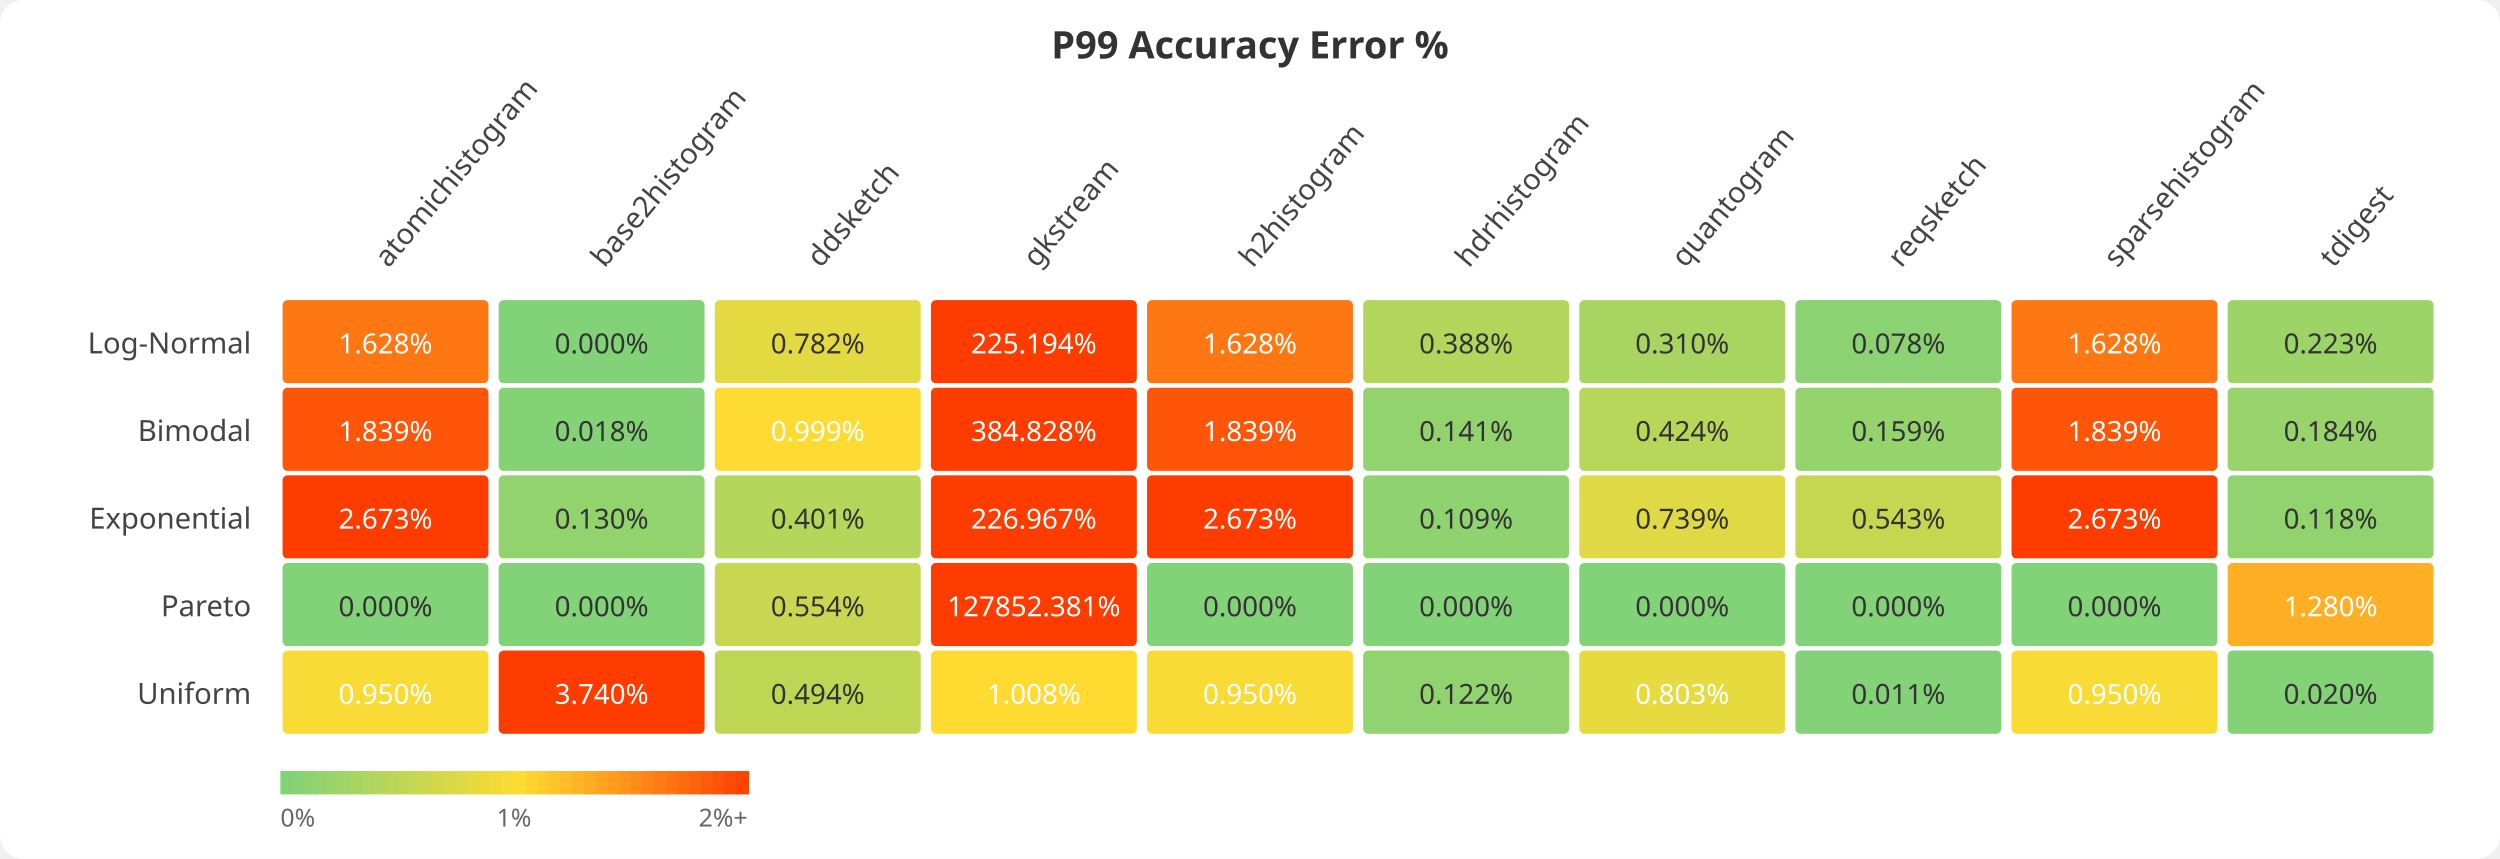
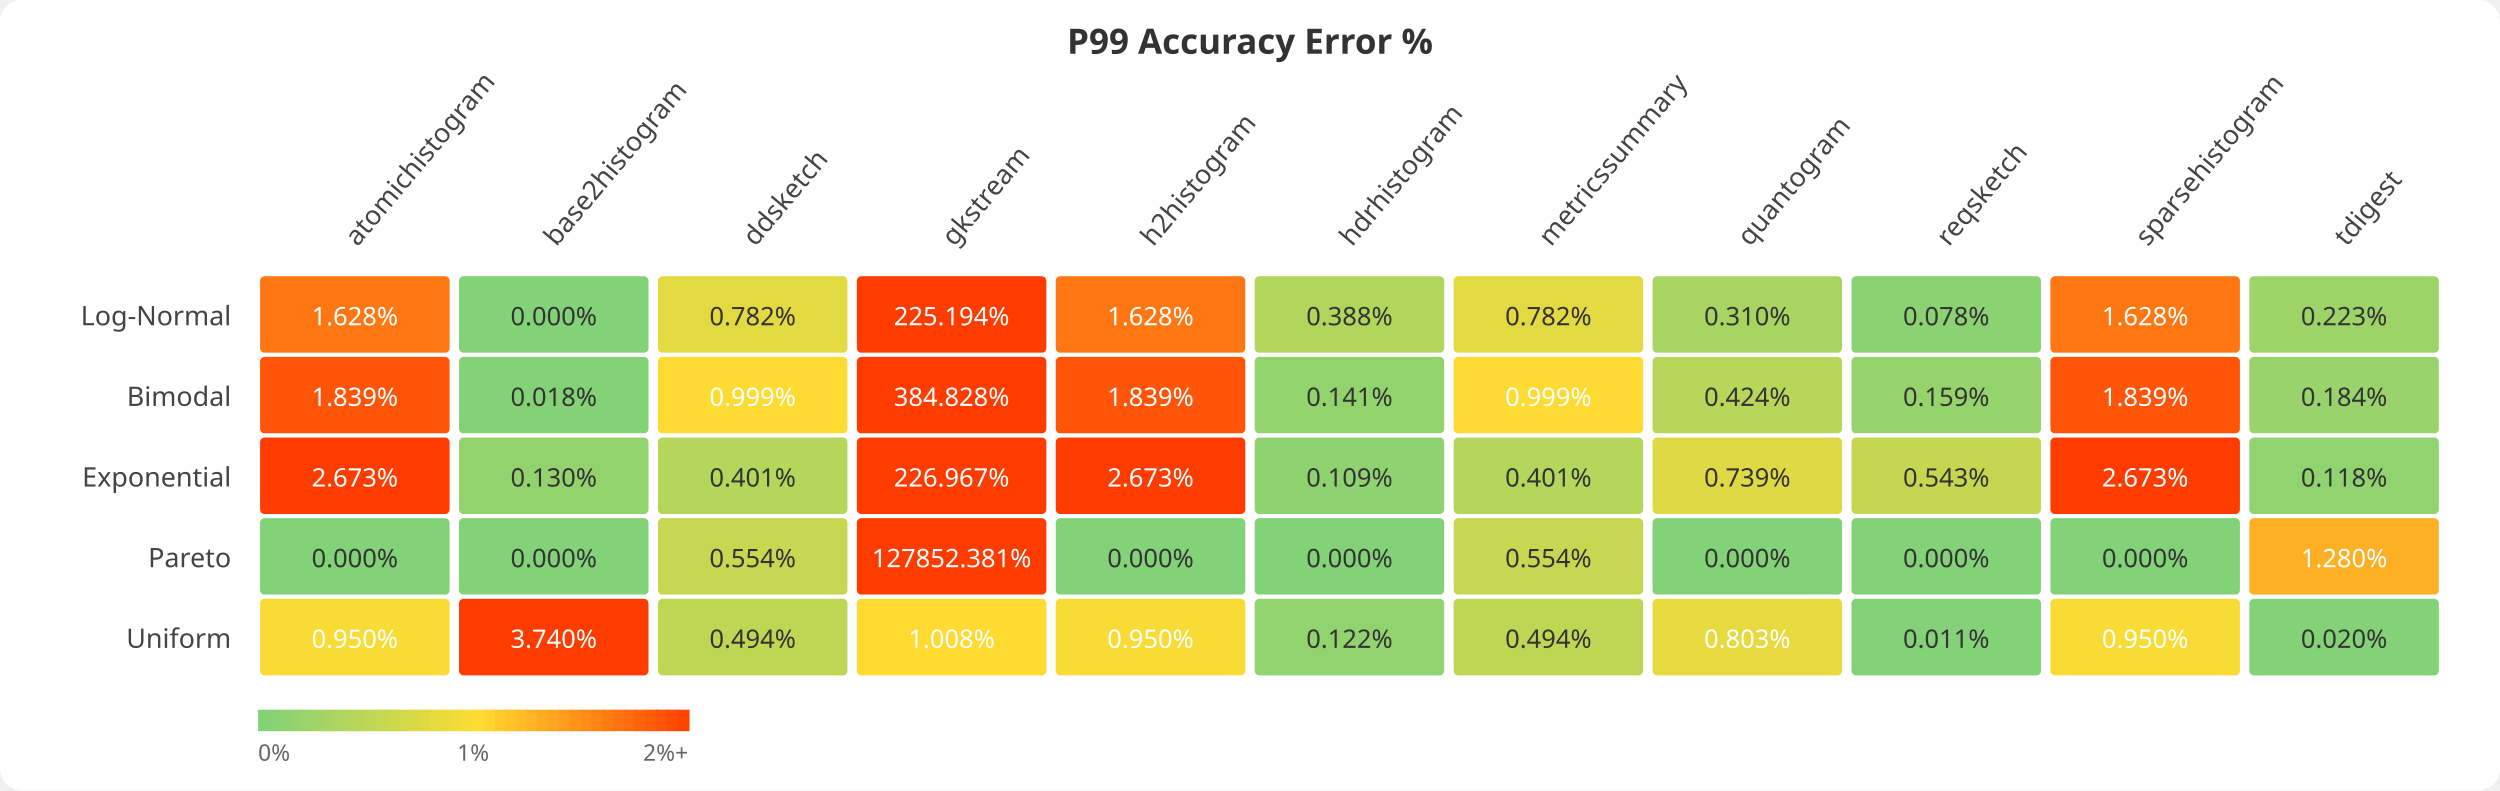
- <svg xmlns="http://www.w3.org/2000/svg" viewBox="0 0 856 294" width="856" height="294">
-   <rect x="0.0" y="0.0" width="856.0" height="294.0" fill="white" rx="8" />
-   <text x="428.0" y="20.0" font-family="system-ui,sans-serif" font-size="13" font-weight="600" fill="#333" text-anchor="middle">P99 Accuracy Error %</text>
+ <svg xmlns="http://www.w3.org/2000/svg" viewBox="0 0 930 294" width="930" height="294">
+   <rect x="0.0" y="0.0" width="930.0" height="294.0" fill="white" rx="8" />
+   <text x="465.0" y="20.0" font-family="system-ui,sans-serif" font-size="13" font-weight="600" fill="#333" text-anchor="middle">P99 Accuracy Error %</text>
  <text x="133.0" y="92.0" font-family="system-ui,sans-serif" font-size="10" fill="#444" text-anchor="start" transform="rotate(-50,133.0,92.0)">atomichistogram</text>
  <text x="207.0" y="92.0" font-family="system-ui,sans-serif" font-size="10" fill="#444" text-anchor="start" transform="rotate(-50,207.0,92.0)">base2histogram</text>
  <text x="281.0" y="92.0" font-family="system-ui,sans-serif" font-size="10" fill="#444" text-anchor="start" transform="rotate(-50,281.0,92.0)">ddsketch</text>
  <text x="355.0" y="92.0" font-family="system-ui,sans-serif" font-size="10" fill="#444" text-anchor="start" transform="rotate(-50,355.0,92.0)">gkstream</text>
  <text x="429.0" y="92.0" font-family="system-ui,sans-serif" font-size="10" fill="#444" text-anchor="start" transform="rotate(-50,429.0,92.0)">h2histogram</text>
  <text x="503.0" y="92.0" font-family="system-ui,sans-serif" font-size="10" fill="#444" text-anchor="start" transform="rotate(-50,503.0,92.0)">hdrhistogram</text>
-   <text x="577.0" y="92.0" font-family="system-ui,sans-serif" font-size="10" fill="#444" text-anchor="start" transform="rotate(-50,577.0,92.0)">quantogram</text>
-   <text x="651.0" y="92.0" font-family="system-ui,sans-serif" font-size="10" fill="#444" text-anchor="start" transform="rotate(-50,651.0,92.0)">reqsketch</text>
-   <text x="725.0" y="92.0" font-family="system-ui,sans-serif" font-size="10" fill="#444" text-anchor="start" transform="rotate(-50,725.0,92.0)">sparsehistogram</text>
-   <text x="799.0" y="92.0" font-family="system-ui,sans-serif" font-size="10" fill="#444" text-anchor="start" transform="rotate(-50,799.0,92.0)">tdigest</text>
+   <text x="577.0" y="92.0" font-family="system-ui,sans-serif" font-size="10" fill="#444" text-anchor="start" transform="rotate(-50,577.0,92.0)">metricssummary</text>
+   <text x="651.0" y="92.0" font-family="system-ui,sans-serif" font-size="10" fill="#444" text-anchor="start" transform="rotate(-50,651.0,92.0)">quantogram</text>
+   <text x="725.0" y="92.0" font-family="system-ui,sans-serif" font-size="10" fill="#444" text-anchor="start" transform="rotate(-50,725.0,92.0)">reqsketch</text>
+   <text x="799.0" y="92.0" font-family="system-ui,sans-serif" font-size="10" fill="#444" text-anchor="start" transform="rotate(-50,799.0,92.0)">sparsehistogram</text>
+   <text x="873.0" y="92.0" font-family="system-ui,sans-serif" font-size="10" fill="#444" text-anchor="start" transform="rotate(-50,873.0,92.0)">tdigest</text>
  <text x="86.0" y="121.0" font-family="system-ui,sans-serif" font-size="10" fill="#444" text-anchor="end">Log-Normal</text>
  <rect x="96.0" y="102.0" width="72.0" height="30.0" fill="#ff7712" stroke="white" stroke-width="1.5" rx="2.5" />
  <text x="132.0" y="121.0" font-family="system-ui,sans-serif" font-size="9.5" font-weight="500" fill="#fff" text-anchor="middle">1.628%</text>
  <rect x="170.0" y="102.0" width="72.0" height="30.0" fill="#82d278" stroke="white" stroke-width="1.5" rx="2.5" />
  <text x="206.0" y="121.0" font-family="system-ui,sans-serif" font-size="9.5" font-weight="500" fill="#333" text-anchor="middle">0.000%</text>
  <rect x="244.0" y="102.0" width="72.0" height="30.0" fill="#e3d941" stroke="white" stroke-width="1.5" rx="2.5" />
  <text x="280.0" y="121.0" font-family="system-ui,sans-serif" font-size="9.5" font-weight="500" fill="#333" text-anchor="middle">0.782%</text>
  <rect x="318.0" y="102.0" width="72.0" height="30.0" fill="#ff3c00" stroke="white" stroke-width="1.5" rx="2.5" />
  <text x="354.0" y="121.0" font-family="system-ui,sans-serif" font-size="9.5" font-weight="500" fill="#fff" text-anchor="middle">225.194%</text>
  <rect x="392.0" y="102.0" width="72.0" height="30.0" fill="#ff7712" stroke="white" stroke-width="1.5" rx="2.5" />
  <text x="428.0" y="121.0" font-family="system-ui,sans-serif" font-size="9.5" font-weight="500" fill="#fff" text-anchor="middle">1.628%</text>
  <rect x="466.0" y="102.0" width="72.0" height="30.0" fill="#b2d55c" stroke="white" stroke-width="1.5" rx="2.5" />
  <text x="502.0" y="121.0" font-family="system-ui,sans-serif" font-size="9.5" font-weight="500" fill="#333" text-anchor="middle">0.388%</text>
-   <rect x="540.0" y="102.0" width="72.0" height="30.0" fill="#a8d562" stroke="white" stroke-width="1.5" rx="2.5" />
-   <text x="576.0" y="121.0" font-family="system-ui,sans-serif" font-size="9.5" font-weight="500" fill="#333" text-anchor="middle">0.310%</text>
-   <rect x="614.0" y="102.0" width="72.0" height="30.0" fill="#8bd272" stroke="white" stroke-width="1.5" rx="2.5" />
-   <text x="650.0" y="121.0" font-family="system-ui,sans-serif" font-size="9.5" font-weight="500" fill="#333" text-anchor="middle">0.078%</text>
-   <rect x="688.0" y="102.0" width="72.0" height="30.0" fill="#ff7712" stroke="white" stroke-width="1.5" rx="2.5" />
-   <text x="724.0" y="121.0" font-family="system-ui,sans-serif" font-size="9.5" font-weight="500" fill="#fff" text-anchor="middle">1.628%</text>
-   <rect x="762.0" y="102.0" width="72.0" height="30.0" fill="#9dd468" stroke="white" stroke-width="1.5" rx="2.5" />
-   <text x="798.0" y="121.0" font-family="system-ui,sans-serif" font-size="9.5" font-weight="500" fill="#333" text-anchor="middle">0.223%</text>
+   <rect x="540.0" y="102.0" width="72.0" height="30.0" fill="#e3d941" stroke="white" stroke-width="1.5" rx="2.5" />
+   <text x="576.0" y="121.0" font-family="system-ui,sans-serif" font-size="9.5" font-weight="500" fill="#333" text-anchor="middle">0.782%</text>
+   <rect x="614.0" y="102.0" width="72.0" height="30.0" fill="#a8d562" stroke="white" stroke-width="1.5" rx="2.5" />
+   <text x="650.0" y="121.0" font-family="system-ui,sans-serif" font-size="9.5" font-weight="500" fill="#333" text-anchor="middle">0.310%</text>
+   <rect x="688.0" y="102.0" width="72.0" height="30.0" fill="#8bd272" stroke="white" stroke-width="1.5" rx="2.5" />
+   <text x="724.0" y="121.0" font-family="system-ui,sans-serif" font-size="9.5" font-weight="500" fill="#333" text-anchor="middle">0.078%</text>
+   <rect x="762.0" y="102.0" width="72.0" height="30.0" fill="#ff7712" stroke="white" stroke-width="1.5" rx="2.5" />
+   <text x="798.0" y="121.0" font-family="system-ui,sans-serif" font-size="9.5" font-weight="500" fill="#fff" text-anchor="middle">1.628%</text>
+   <rect x="836.0" y="102.0" width="72.0" height="30.0" fill="#9dd468" stroke="white" stroke-width="1.5" rx="2.5" />
+   <text x="872.0" y="121.0" font-family="system-ui,sans-serif" font-size="9.5" font-weight="500" fill="#333" text-anchor="middle">0.223%</text>
  <text x="86.0" y="151.0" font-family="system-ui,sans-serif" font-size="10" fill="#444" text-anchor="end">Bimodal</text>
  <rect x="96.0" y="132.0" width="72.0" height="30.0" fill="#ff5508" stroke="white" stroke-width="1.5" rx="2.5" />
  <text x="132.0" y="151.0" font-family="system-ui,sans-serif" font-size="9.5" font-weight="500" fill="#fff" text-anchor="middle">1.839%</text>
  <rect x="170.0" y="132.0" width="72.0" height="30.0" fill="#84d276" stroke="white" stroke-width="1.5" rx="2.5" />
  <text x="206.0" y="151.0" font-family="system-ui,sans-serif" font-size="9.5" font-weight="500" fill="#333" text-anchor="middle">0.018%</text>
  <rect x="244.0" y="132.0" width="72.0" height="30.0" fill="#fedb32" stroke="white" stroke-width="1.5" rx="2.5" />
  <text x="280.0" y="151.0" font-family="system-ui,sans-serif" font-size="9.5" font-weight="500" fill="#fff" text-anchor="middle">0.999%</text>
  <rect x="318.0" y="132.0" width="72.0" height="30.0" fill="#ff3c00" stroke="white" stroke-width="1.5" rx="2.5" />
  <text x="354.0" y="151.0" font-family="system-ui,sans-serif" font-size="9.5" font-weight="500" fill="#fff" text-anchor="middle">384.828%</text>
  <rect x="392.0" y="132.0" width="72.0" height="30.0" fill="#ff5508" stroke="white" stroke-width="1.5" rx="2.5" />
  <text x="428.0" y="151.0" font-family="system-ui,sans-serif" font-size="9.5" font-weight="500" fill="#fff" text-anchor="middle">1.839%</text>
  <rect x="466.0" y="132.0" width="72.0" height="30.0" fill="#93d36e" stroke="white" stroke-width="1.5" rx="2.5" />
  <text x="502.0" y="151.0" font-family="system-ui,sans-serif" font-size="9.5" font-weight="500" fill="#333" text-anchor="middle">0.141%</text>
-   <rect x="540.0" y="132.0" width="72.0" height="30.0" fill="#b7d65a" stroke="white" stroke-width="1.5" rx="2.5" />
-   <text x="576.0" y="151.0" font-family="system-ui,sans-serif" font-size="9.5" font-weight="500" fill="#333" text-anchor="middle">0.424%</text>
-   <rect x="614.0" y="132.0" width="72.0" height="30.0" fill="#95d36c" stroke="white" stroke-width="1.5" rx="2.5" />
-   <text x="650.0" y="151.0" font-family="system-ui,sans-serif" font-size="9.5" font-weight="500" fill="#333" text-anchor="middle">0.159%</text>
-   <rect x="688.0" y="132.0" width="72.0" height="30.0" fill="#ff5508" stroke="white" stroke-width="1.5" rx="2.5" />
-   <text x="724.0" y="151.0" font-family="system-ui,sans-serif" font-size="9.5" font-weight="500" fill="#fff" text-anchor="middle">1.839%</text>
-   <rect x="762.0" y="132.0" width="72.0" height="30.0" fill="#99d36b" stroke="white" stroke-width="1.5" rx="2.5" />
-   <text x="798.0" y="151.0" font-family="system-ui,sans-serif" font-size="9.5" font-weight="500" fill="#333" text-anchor="middle">0.184%</text>
+   <rect x="540.0" y="132.0" width="72.0" height="30.0" fill="#fedb32" stroke="white" stroke-width="1.5" rx="2.5" />
+   <text x="576.0" y="151.0" font-family="system-ui,sans-serif" font-size="9.5" font-weight="500" fill="#fff" text-anchor="middle">0.999%</text>
+   <rect x="614.0" y="132.0" width="72.0" height="30.0" fill="#b7d65a" stroke="white" stroke-width="1.5" rx="2.5" />
+   <text x="650.0" y="151.0" font-family="system-ui,sans-serif" font-size="9.5" font-weight="500" fill="#333" text-anchor="middle">0.424%</text>
+   <rect x="688.0" y="132.0" width="72.0" height="30.0" fill="#95d36c" stroke="white" stroke-width="1.5" rx="2.5" />
+   <text x="724.0" y="151.0" font-family="system-ui,sans-serif" font-size="9.5" font-weight="500" fill="#333" text-anchor="middle">0.159%</text>
+   <rect x="762.0" y="132.0" width="72.0" height="30.0" fill="#ff5508" stroke="white" stroke-width="1.5" rx="2.5" />
+   <text x="798.0" y="151.0" font-family="system-ui,sans-serif" font-size="9.5" font-weight="500" fill="#fff" text-anchor="middle">1.839%</text>
+   <rect x="836.0" y="132.0" width="72.0" height="30.0" fill="#99d36b" stroke="white" stroke-width="1.5" rx="2.5" />
+   <text x="872.0" y="151.0" font-family="system-ui,sans-serif" font-size="9.5" font-weight="500" fill="#333" text-anchor="middle">0.184%</text>
  <text x="86.0" y="181.0" font-family="system-ui,sans-serif" font-size="10" fill="#444" text-anchor="end">Exponential</text>
  <rect x="96.0" y="162.0" width="72.0" height="30.0" fill="#ff3c00" stroke="white" stroke-width="1.5" rx="2.5" />
  <text x="132.0" y="181.0" font-family="system-ui,sans-serif" font-size="9.5" font-weight="500" fill="#fff" text-anchor="middle">2.673%</text>
  <rect x="170.0" y="162.0" width="72.0" height="30.0" fill="#92d36e" stroke="white" stroke-width="1.5" rx="2.5" />
  <text x="206.0" y="181.0" font-family="system-ui,sans-serif" font-size="9.5" font-weight="500" fill="#333" text-anchor="middle">0.130%</text>
  <rect x="244.0" y="162.0" width="72.0" height="30.0" fill="#b4d65b" stroke="white" stroke-width="1.5" rx="2.5" />
  <text x="280.0" y="181.0" font-family="system-ui,sans-serif" font-size="9.5" font-weight="500" fill="#333" text-anchor="middle">0.401%</text>
  <rect x="318.0" y="162.0" width="72.0" height="30.0" fill="#ff3c00" stroke="white" stroke-width="1.5" rx="2.5" />
  <text x="354.0" y="181.0" font-family="system-ui,sans-serif" font-size="9.5" font-weight="500" fill="#fff" text-anchor="middle">226.967%</text>
  <rect x="392.0" y="162.0" width="72.0" height="30.0" fill="#ff3c00" stroke="white" stroke-width="1.5" rx="2.5" />
  <text x="428.0" y="181.0" font-family="system-ui,sans-serif" font-size="9.5" font-weight="500" fill="#fff" text-anchor="middle">2.673%</text>
  <rect x="466.0" y="162.0" width="72.0" height="30.0" fill="#8fd370" stroke="white" stroke-width="1.5" rx="2.5" />
  <text x="502.0" y="181.0" font-family="system-ui,sans-serif" font-size="9.5" font-weight="500" fill="#333" text-anchor="middle">0.109%</text>
-   <rect x="540.0" y="162.0" width="72.0" height="30.0" fill="#ded944" stroke="white" stroke-width="1.5" rx="2.5" />
-   <text x="576.0" y="181.0" font-family="system-ui,sans-serif" font-size="9.5" font-weight="500" fill="#333" text-anchor="middle">0.739%</text>
-   <rect x="614.0" y="162.0" width="72.0" height="30.0" fill="#c5d751" stroke="white" stroke-width="1.5" rx="2.5" />
-   <text x="650.0" y="181.0" font-family="system-ui,sans-serif" font-size="9.5" font-weight="500" fill="#333" text-anchor="middle">0.543%</text>
-   <rect x="688.0" y="162.0" width="72.0" height="30.0" fill="#ff3c00" stroke="white" stroke-width="1.5" rx="2.5" />
-   <text x="724.0" y="181.0" font-family="system-ui,sans-serif" font-size="9.5" font-weight="500" fill="#fff" text-anchor="middle">2.673%</text>
-   <rect x="762.0" y="162.0" width="72.0" height="30.0" fill="#90d36f" stroke="white" stroke-width="1.5" rx="2.5" />
-   <text x="798.0" y="181.0" font-family="system-ui,sans-serif" font-size="9.5" font-weight="500" fill="#333" text-anchor="middle">0.118%</text>
+   <rect x="540.0" y="162.0" width="72.0" height="30.0" fill="#b4d65b" stroke="white" stroke-width="1.5" rx="2.5" />
+   <text x="576.0" y="181.0" font-family="system-ui,sans-serif" font-size="9.5" font-weight="500" fill="#333" text-anchor="middle">0.401%</text>
+   <rect x="614.0" y="162.0" width="72.0" height="30.0" fill="#ded944" stroke="white" stroke-width="1.5" rx="2.5" />
+   <text x="650.0" y="181.0" font-family="system-ui,sans-serif" font-size="9.5" font-weight="500" fill="#333" text-anchor="middle">0.739%</text>
+   <rect x="688.0" y="162.0" width="72.0" height="30.0" fill="#c5d751" stroke="white" stroke-width="1.5" rx="2.5" />
+   <text x="724.0" y="181.0" font-family="system-ui,sans-serif" font-size="9.5" font-weight="500" fill="#333" text-anchor="middle">0.543%</text>
+   <rect x="762.0" y="162.0" width="72.0" height="30.0" fill="#ff3c00" stroke="white" stroke-width="1.5" rx="2.5" />
+   <text x="798.0" y="181.0" font-family="system-ui,sans-serif" font-size="9.5" font-weight="500" fill="#fff" text-anchor="middle">2.673%</text>
+   <rect x="836.0" y="162.0" width="72.0" height="30.0" fill="#90d36f" stroke="white" stroke-width="1.5" rx="2.5" />
+   <text x="872.0" y="181.0" font-family="system-ui,sans-serif" font-size="9.5" font-weight="500" fill="#333" text-anchor="middle">0.118%</text>
  <text x="86.0" y="211.0" font-family="system-ui,sans-serif" font-size="10" fill="#444" text-anchor="end">Pareto</text>
  <rect x="96.0" y="192.0" width="72.0" height="30.0" fill="#82d278" stroke="white" stroke-width="1.5" rx="2.5" />
  <text x="132.0" y="211.0" font-family="system-ui,sans-serif" font-size="9.5" font-weight="500" fill="#333" text-anchor="middle">0.000%</text>
  <rect x="170.0" y="192.0" width="72.0" height="30.0" fill="#82d278" stroke="white" stroke-width="1.5" rx="2.5" />
  <text x="206.0" y="211.0" font-family="system-ui,sans-serif" font-size="9.5" font-weight="500" fill="#333" text-anchor="middle">0.000%</text>
  <rect x="244.0" y="192.0" width="72.0" height="30.0" fill="#c7d751" stroke="white" stroke-width="1.5" rx="2.5" />
  <text x="280.0" y="211.0" font-family="system-ui,sans-serif" font-size="9.5" font-weight="500" fill="#333" text-anchor="middle">0.554%</text>
  <rect x="318.0" y="192.0" width="72.0" height="30.0" fill="#ff3c00" stroke="white" stroke-width="1.5" rx="2.5" />
  <text x="354.0" y="211.0" font-family="system-ui,sans-serif" font-size="9.5" font-weight="500" fill="#fff" text-anchor="middle">127852.381%</text>
  <rect x="392.0" y="192.0" width="72.0" height="30.0" fill="#82d278" stroke="white" stroke-width="1.5" rx="2.5" />
  <text x="428.0" y="211.0" font-family="system-ui,sans-serif" font-size="9.5" font-weight="500" fill="#333" text-anchor="middle">0.000%</text>
  <rect x="466.0" y="192.0" width="72.0" height="30.0" fill="#82d278" stroke="white" stroke-width="1.5" rx="2.5" />
  <text x="502.0" y="211.0" font-family="system-ui,sans-serif" font-size="9.5" font-weight="500" fill="#333" text-anchor="middle">0.000%</text>
-   <rect x="540.0" y="192.0" width="72.0" height="30.0" fill="#82d278" stroke="white" stroke-width="1.5" rx="2.5" />
-   <text x="576.0" y="211.0" font-family="system-ui,sans-serif" font-size="9.5" font-weight="500" fill="#333" text-anchor="middle">0.000%</text>
+   <rect x="540.0" y="192.0" width="72.0" height="30.0" fill="#c7d751" stroke="white" stroke-width="1.5" rx="2.5" />
+   <text x="576.0" y="211.0" font-family="system-ui,sans-serif" font-size="9.5" font-weight="500" fill="#333" text-anchor="middle">0.554%</text>
  <rect x="614.0" y="192.0" width="72.0" height="30.0" fill="#82d278" stroke="white" stroke-width="1.5" rx="2.5" />
  <text x="650.0" y="211.0" font-family="system-ui,sans-serif" font-size="9.5" font-weight="500" fill="#333" text-anchor="middle">0.000%</text>
  <rect x="688.0" y="192.0" width="72.0" height="30.0" fill="#82d278" stroke="white" stroke-width="1.5" rx="2.5" />
  <text x="724.0" y="211.0" font-family="system-ui,sans-serif" font-size="9.5" font-weight="500" fill="#333" text-anchor="middle">0.000%</text>
-   <rect x="762.0" y="192.0" width="72.0" height="30.0" fill="#ffaf23" stroke="white" stroke-width="1.5" rx="2.5" />
-   <text x="798.0" y="211.0" font-family="system-ui,sans-serif" font-size="9.5" font-weight="500" fill="#fff" text-anchor="middle">1.280%</text>
+   <rect x="762.0" y="192.0" width="72.0" height="30.0" fill="#82d278" stroke="white" stroke-width="1.5" rx="2.5" />
+   <text x="798.0" y="211.0" font-family="system-ui,sans-serif" font-size="9.5" font-weight="500" fill="#333" text-anchor="middle">0.000%</text>
+   <rect x="836.0" y="192.0" width="72.0" height="30.0" fill="#ffaf23" stroke="white" stroke-width="1.5" rx="2.5" />
+   <text x="872.0" y="211.0" font-family="system-ui,sans-serif" font-size="9.5" font-weight="500" fill="#fff" text-anchor="middle">1.280%</text>
  <text x="86.0" y="241.0" font-family="system-ui,sans-serif" font-size="10" fill="#444" text-anchor="end">Uniform</text>
  <rect x="96.0" y="222.0" width="72.0" height="30.0" fill="#f8db35" stroke="white" stroke-width="1.5" rx="2.5" />
  <text x="132.0" y="241.0" font-family="system-ui,sans-serif" font-size="9.5" font-weight="500" fill="#fff" text-anchor="middle">0.950%</text>
  <rect x="170.0" y="222.0" width="72.0" height="30.0" fill="#ff3c00" stroke="white" stroke-width="1.5" rx="2.5" />
  <text x="206.0" y="241.0" font-family="system-ui,sans-serif" font-size="9.5" font-weight="500" fill="#fff" text-anchor="middle">3.740%</text>
  <rect x="244.0" y="222.0" width="72.0" height="30.0" fill="#bfd655" stroke="white" stroke-width="1.5" rx="2.5" />
  <text x="280.0" y="241.0" font-family="system-ui,sans-serif" font-size="9.5" font-weight="500" fill="#333" text-anchor="middle">0.494%</text>
  <rect x="318.0" y="222.0" width="72.0" height="30.0" fill="#ffda31" stroke="white" stroke-width="1.5" rx="2.5" />
  <text x="354.0" y="241.0" font-family="system-ui,sans-serif" font-size="9.5" font-weight="500" fill="#fff" text-anchor="middle">1.008%</text>
  <rect x="392.0" y="222.0" width="72.0" height="30.0" fill="#f8db35" stroke="white" stroke-width="1.5" rx="2.5" />
  <text x="428.0" y="241.0" font-family="system-ui,sans-serif" font-size="9.5" font-weight="500" fill="#fff" text-anchor="middle">0.950%</text>
  <rect x="466.0" y="222.0" width="72.0" height="30.0" fill="#91d36f" stroke="white" stroke-width="1.5" rx="2.5" />
  <text x="502.0" y="241.0" font-family="system-ui,sans-serif" font-size="9.5" font-weight="500" fill="#333" text-anchor="middle">0.122%</text>
-   <rect x="540.0" y="222.0" width="72.0" height="30.0" fill="#e6da3f" stroke="white" stroke-width="1.5" rx="2.5" />
-   <text x="576.0" y="241.0" font-family="system-ui,sans-serif" font-size="9.5" font-weight="500" fill="#fff" text-anchor="middle">0.803%</text>
-   <rect x="614.0" y="222.0" width="72.0" height="30.0" fill="#83d277" stroke="white" stroke-width="1.5" rx="2.5" />
-   <text x="650.0" y="241.0" font-family="system-ui,sans-serif" font-size="9.5" font-weight="500" fill="#333" text-anchor="middle">0.011%</text>
-   <rect x="688.0" y="222.0" width="72.0" height="30.0" fill="#f8db35" stroke="white" stroke-width="1.5" rx="2.5" />
-   <text x="724.0" y="241.0" font-family="system-ui,sans-serif" font-size="9.5" font-weight="500" fill="#fff" text-anchor="middle">0.950%</text>
-   <rect x="762.0" y="222.0" width="72.0" height="30.0" fill="#84d276" stroke="white" stroke-width="1.5" rx="2.5" />
-   <text x="798.0" y="241.0" font-family="system-ui,sans-serif" font-size="9.5" font-weight="500" fill="#333" text-anchor="middle">0.020%</text>
+   <rect x="540.0" y="222.0" width="72.0" height="30.0" fill="#bfd655" stroke="white" stroke-width="1.5" rx="2.5" />
+   <text x="576.0" y="241.0" font-family="system-ui,sans-serif" font-size="9.5" font-weight="500" fill="#333" text-anchor="middle">0.494%</text>
+   <rect x="614.0" y="222.0" width="72.0" height="30.0" fill="#e6da3f" stroke="white" stroke-width="1.5" rx="2.5" />
+   <text x="650.0" y="241.0" font-family="system-ui,sans-serif" font-size="9.5" font-weight="500" fill="#fff" text-anchor="middle">0.803%</text>
+   <rect x="688.0" y="222.0" width="72.0" height="30.0" fill="#83d277" stroke="white" stroke-width="1.5" rx="2.5" />
+   <text x="724.0" y="241.0" font-family="system-ui,sans-serif" font-size="9.5" font-weight="500" fill="#333" text-anchor="middle">0.011%</text>
+   <rect x="762.0" y="222.0" width="72.0" height="30.0" fill="#f8db35" stroke="white" stroke-width="1.5" rx="2.5" />
+   <text x="798.0" y="241.0" font-family="system-ui,sans-serif" font-size="9.5" font-weight="500" fill="#fff" text-anchor="middle">0.950%</text>
+   <rect x="836.0" y="222.0" width="72.0" height="30.0" fill="#84d276" stroke="white" stroke-width="1.5" rx="2.5" />
+   <text x="872.0" y="241.0" font-family="system-ui,sans-serif" font-size="9.5" font-weight="500" fill="#333" text-anchor="middle">0.020%</text>
  <rect x="96.0" y="264.0" width="4.5" height="8.0" fill="#82d278" />
  <rect x="100.0" y="264.0" width="4.5" height="8.0" fill="#88d274" />
  <rect x="104.0" y="264.0" width="4.5" height="8.0" fill="#8ed371" />
  <rect x="108.0" y="264.0" width="4.5" height="8.0" fill="#94d36d" />
  <rect x="112.0" y="264.0" width="4.5" height="8.0" fill="#9bd46a" />
  <rect x="116.0" y="264.0" width="4.5" height="8.0" fill="#a1d466" />
  <rect x="120.0" y="264.0" width="4.5" height="8.0" fill="#a7d563" />
  <rect x="124.0" y="264.0" width="4.5" height="8.0" fill="#add55f" />
  <rect x="128.0" y="264.0" width="4.5" height="8.0" fill="#b4d65c" />
  <rect x="132.0" y="264.0" width="4.5" height="8.0" fill="#bad658" />
  <rect x="136.0" y="264.0" width="4.5" height="8.0" fill="#c0d755" />
  <rect x="140.0" y="264.0" width="4.5" height="8.0" fill="#c6d751" />
  <rect x="144.0" y="264.0" width="4.5" height="8.0" fill="#cdd84e" />
  <rect x="148.0" y="264.0" width="4.5" height="8.0" fill="#d3d84a" />
  <rect x="152.0" y="264.0" width="4.5" height="8.0" fill="#d9d947" />
  <rect x="156.0" y="264.0" width="4.5" height="8.0" fill="#dfd943" />
  <rect x="160.0" y="264.0" width="4.5" height="8.0" fill="#e6da3f" />
  <rect x="164.0" y="264.0" width="4.5" height="8.0" fill="#ecda3c" />
  <rect x="168.0" y="264.0" width="4.5" height="8.0" fill="#f2db39" />
  <rect x="172.0" y="264.0" width="4.5" height="8.0" fill="#f8db35" />
  <rect x="176.0" y="264.0" width="4.5" height="8.0" fill="#ffdc32" />
  <rect x="180.0" y="264.0" width="4.5" height="8.0" fill="#ffd42f" />
  <rect x="184.0" y="264.0" width="4.5" height="8.0" fill="#ffcb2c" />
  <rect x="188.0" y="264.0" width="4.5" height="8.0" fill="#ffc42a" />
  <rect x="192.0" y="264.0" width="4.5" height="8.0" fill="#ffbc28" />
  <rect x="196.0" y="264.0" width="4.5" height="8.0" fill="#ffb425" />
  <rect x="200.0" y="264.0" width="4.5" height="8.0" fill="#ffac23" />
  <rect x="204.0" y="264.0" width="4.5" height="8.0" fill="#ffa320" />
  <rect x="208.0" y="264.0" width="4.5" height="8.0" fill="#ff9c1e" />
  <rect x="212.0" y="264.0" width="4.5" height="8.0" fill="#ff941b" />
  <rect x="216.0" y="264.0" width="4.5" height="8.0" fill="#ff8c19" />
  <rect x="220.0" y="264.0" width="4.5" height="8.0" fill="#ff8416" />
  <rect x="224.0" y="264.0" width="4.5" height="8.0" fill="#ff7c13" />
  <rect x="228.0" y="264.0" width="4.5" height="8.0" fill="#ff7411" />
  <rect x="232.0" y="264.0" width="4.5" height="8.0" fill="#ff6c0f" />
  <rect x="236.0" y="264.0" width="4.5" height="8.0" fill="#ff640c" />
  <rect x="240.0" y="264.0" width="4.5" height="8.0" fill="#ff5c09" />
  <rect x="244.0" y="264.0" width="4.5" height="8.0" fill="#ff5307" />
  <rect x="248.0" y="264.0" width="4.5" height="8.0" fill="#ff4c05" />
  <rect x="252.0" y="264.0" width="4.5" height="8.0" fill="#ff4402" />
  <text x="96.0" y="283.0" font-family="system-ui,sans-serif" font-size="8.5" fill="#666">0%</text>
  <text x="176.0" y="283.0" font-family="system-ui,sans-serif" font-size="8.5" fill="#666" text-anchor="middle">1%</text>
  <text x="256.0" y="283.0" font-family="system-ui,sans-serif" font-size="8.5" fill="#666" text-anchor="end">2%+</text>
</svg>
